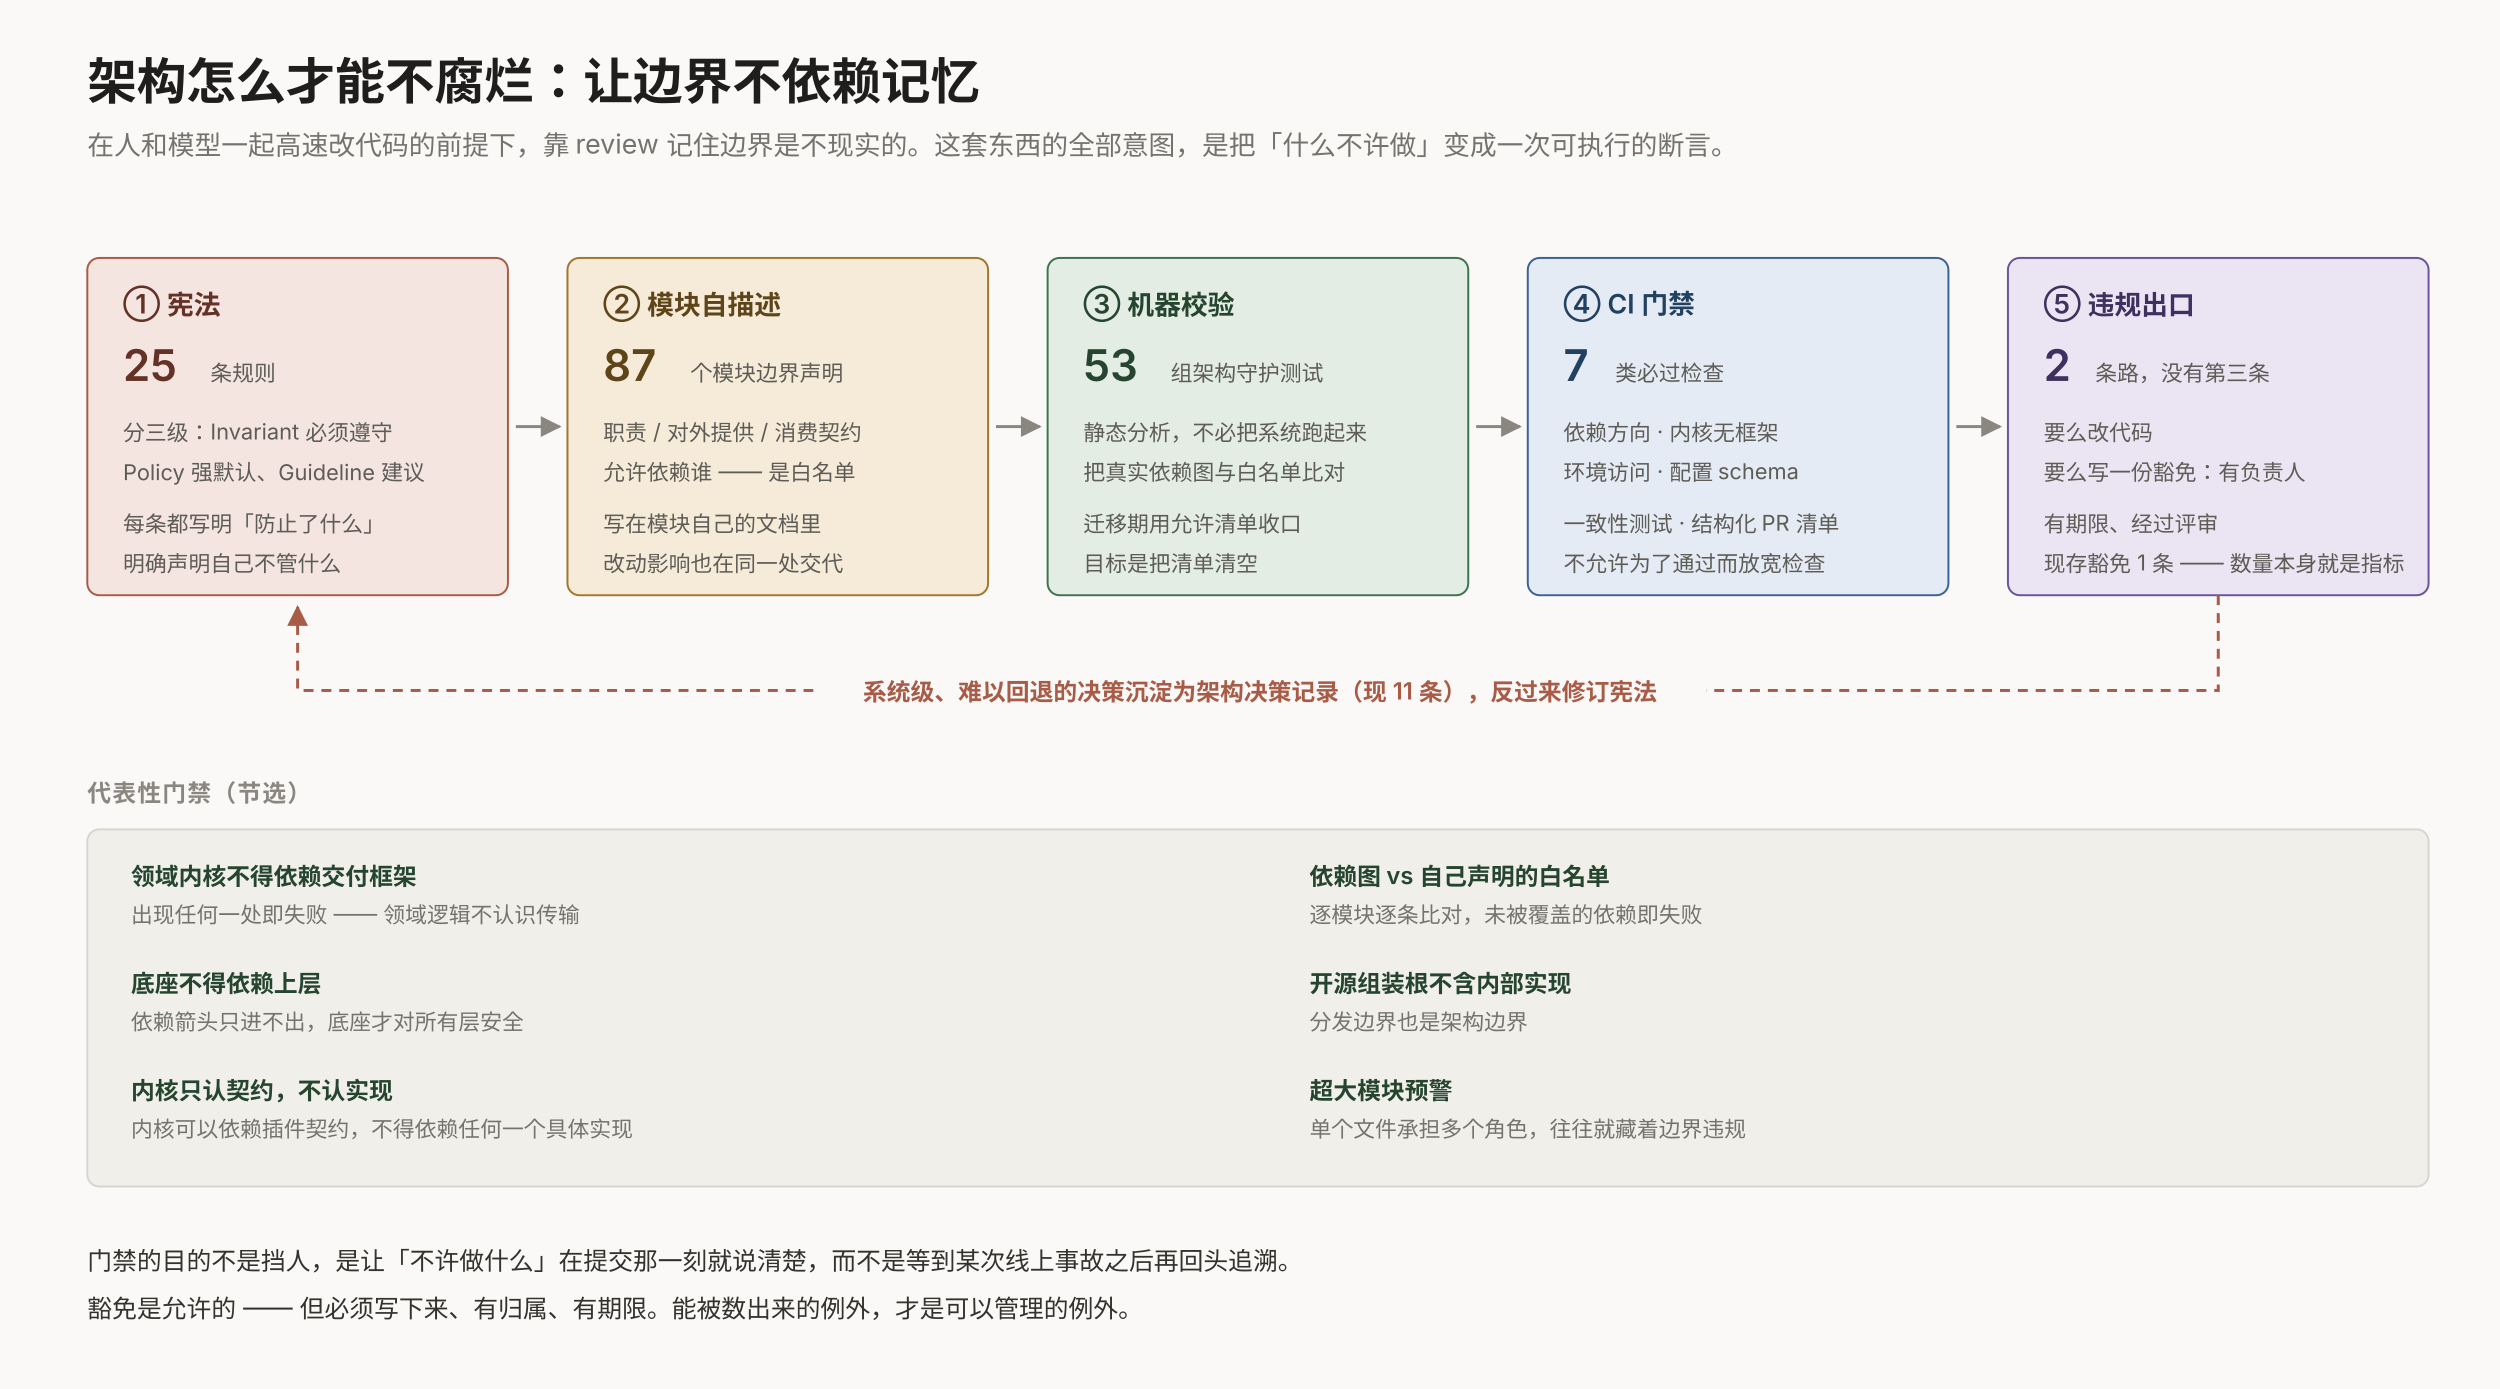
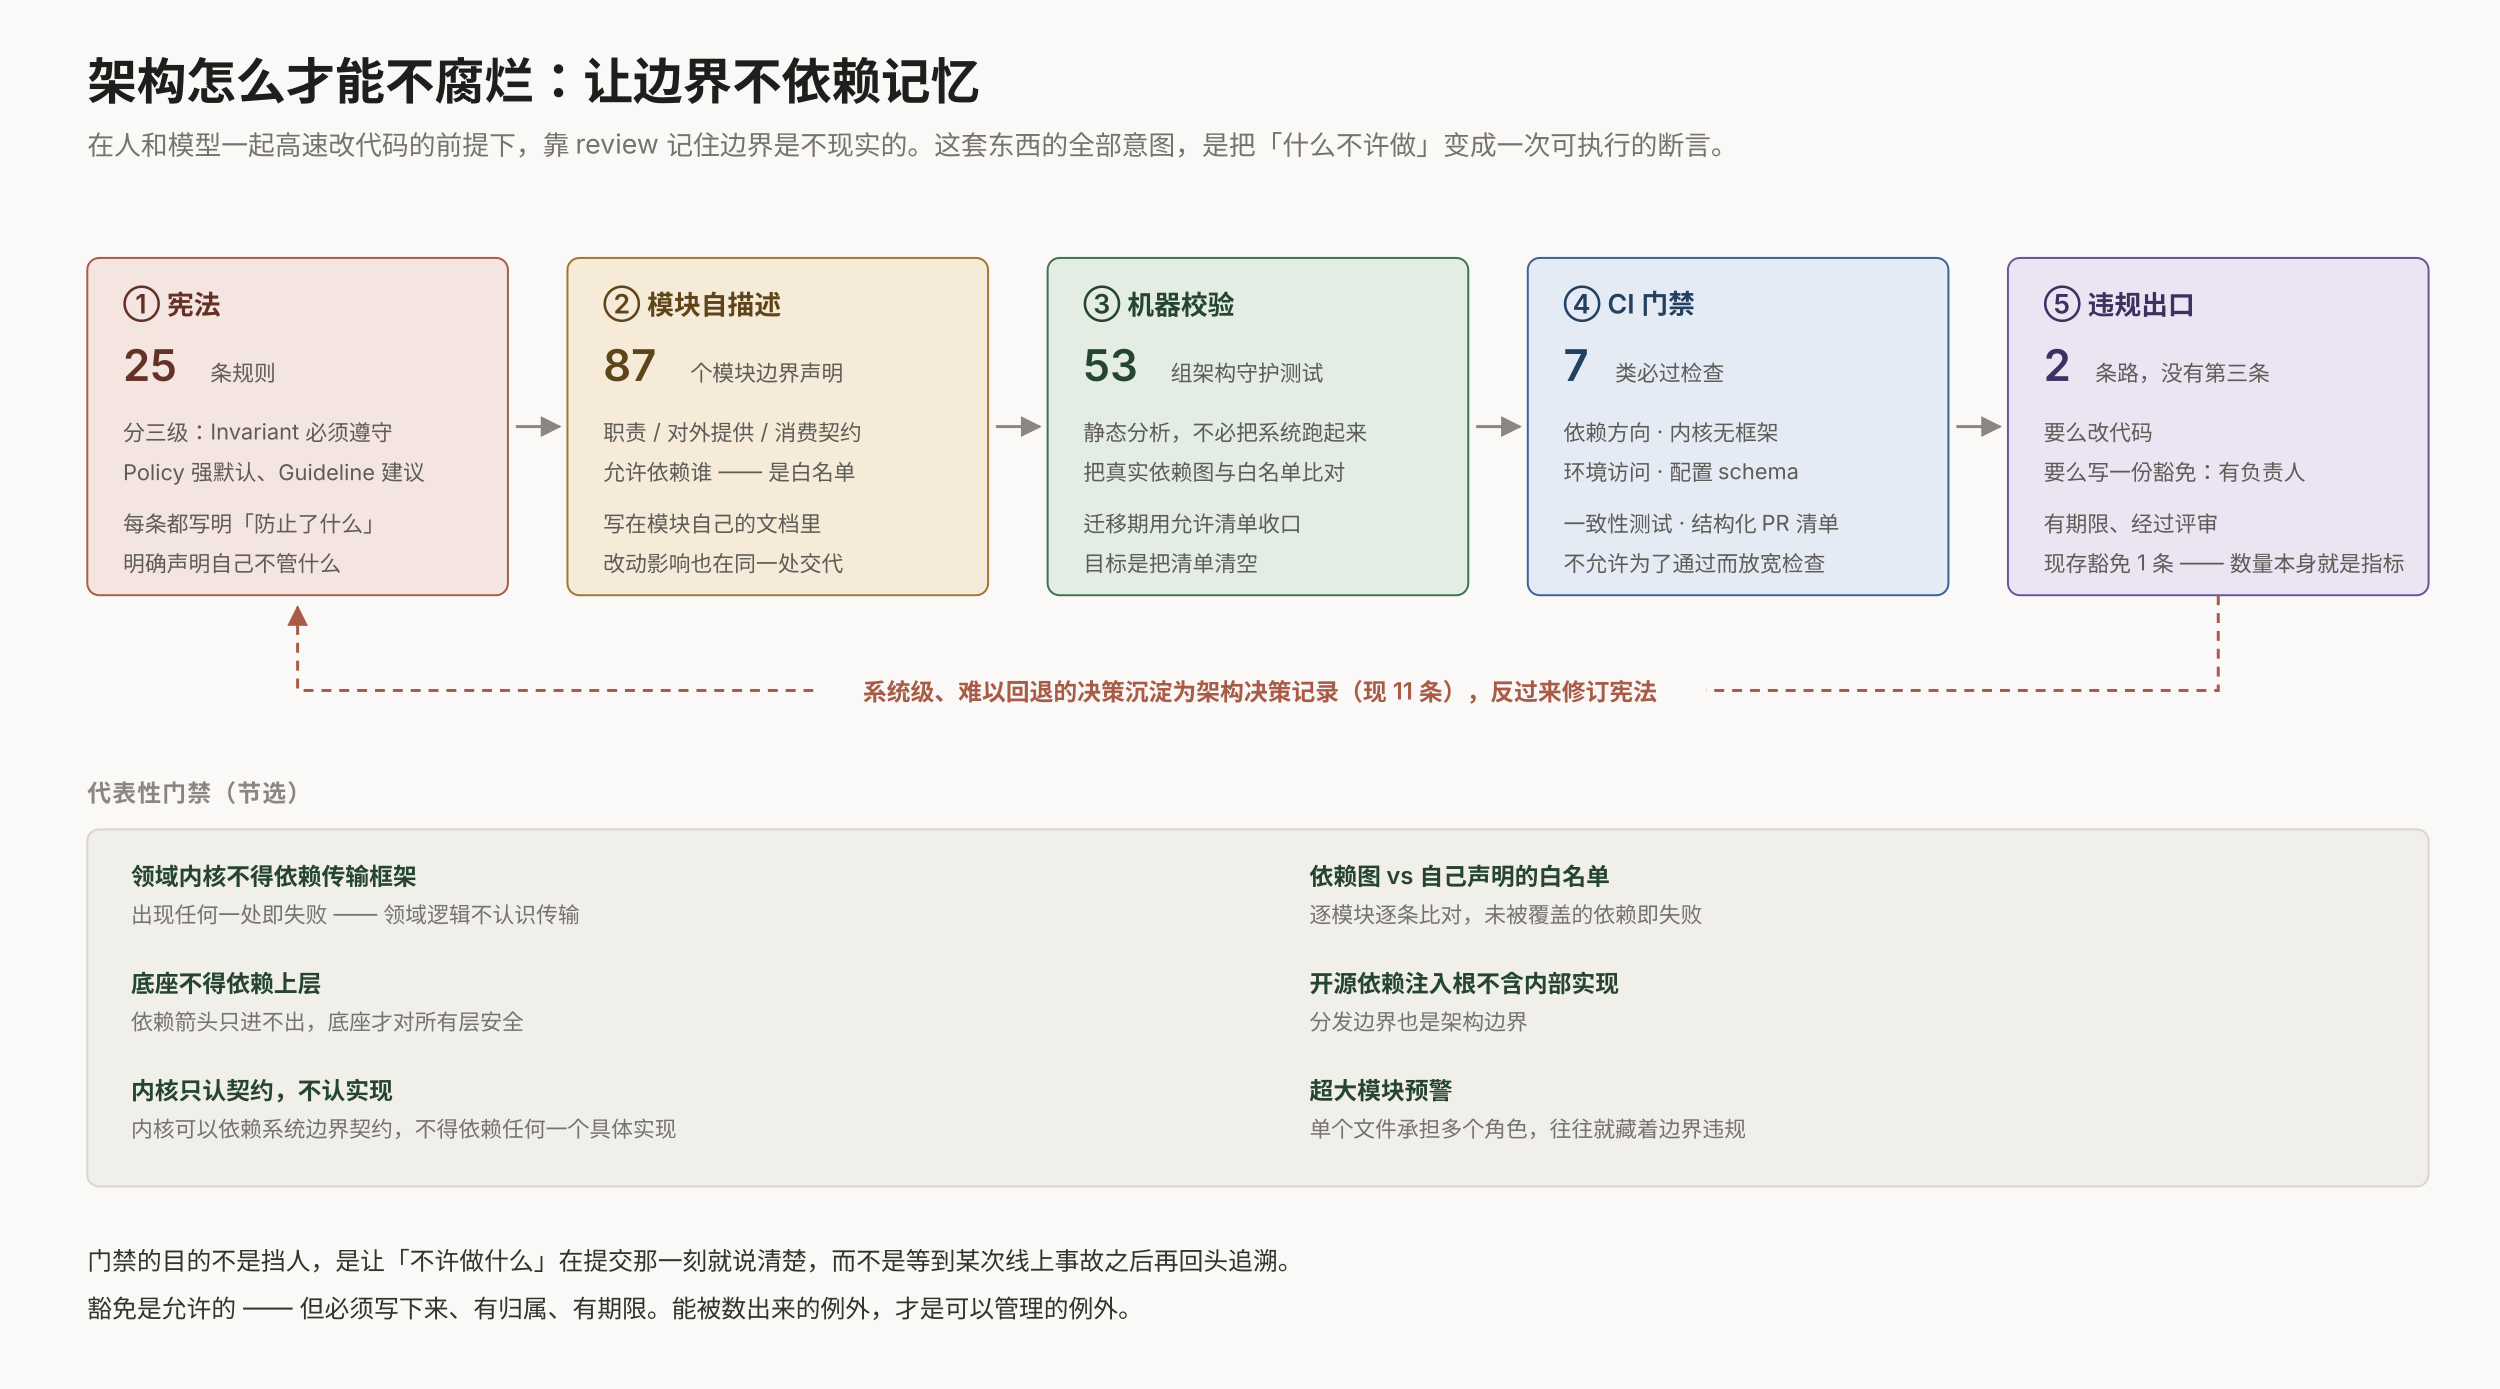
<svg xmlns="http://www.w3.org/2000/svg" viewBox="0 0 1260 700" width="1260" height="700" role="img" aria-label="架构治理闭环">
  <style>
    .t{font-family:-apple-system,BlinkMacSystemFont,"Segoe UI","PingFang SC","Hiragino Sans GB","Microsoft YaHei","Noto Sans SC",sans-serif}
    .m{font-family:"SF Mono","JetBrains Mono",Menlo,Consolas,monospace}
    .title{font-size:25px;font-weight:600;fill:#1F1E1C}
    .sub{font-size:13.5px;fill:#75736E}
    .bt{font-size:13.5px;font-weight:600}
    .bn{font-size:22px;font-weight:600}
    .bd{font-size:11px;fill:#5E5C57}
    .lbl{font-size:12px;font-weight:600;fill:#8A8781;letter-spacing:.05em}
    .loop{font-size:12px;fill:#A85C47;font-weight:600}
    .gm{font-size:12px;font-weight:600}
    .gd{font-size:11px;fill:#75736E}
    .ft{font-size:12.5px;fill:#33322E}
  </style>
  <rect width="1260" height="700" fill="#FAF9F7" />
  <defs>
    <marker id="d1" viewBox="0 0 10 10" refX="9" refY="5" markerWidth="7" markerHeight="7" orient="auto">
      <path d="M 0 0 L 10 5 L 0 10 z" fill="#8A8781" />
    </marker>
    <marker id="d2" viewBox="0 0 10 10" refX="9" refY="5" markerWidth="7" markerHeight="7" orient="auto">
      <path d="M 0 0 L 10 5 L 0 10 z" fill="#A85C47" />
    </marker>
  </defs>
  <g class="t">
    <text x="44" y="50" class="title">架构怎么才能不腐烂：让边界不依赖记忆</text>
    <text x="44" y="78" class="sub">在人和模型一起高速改代码的前提下，靠 review 记住边界是不现实的。这套东西的全部意图，是把「什么不许做」变成一次可执行的断言。</text>
    <rect x="44" y="130" width="212" height="170" rx="6" fill="#F5E5E0" stroke="#A85C47" />
    <text x="62" y="158" class="bt" fill="#643127">① 宪法</text>
    <text x="62" y="192" class="bn" fill="#643127">25</text>
    <text x="106" y="192" class="bd">条规则</text>
    <text x="62" y="222" class="bd">分三级：Invariant 必须遵守</text>
    <text x="62" y="242" class="bd">Policy 强默认、Guideline 建议</text>
    <text x="62" y="268" class="bd">每条都写明「防止了什么」</text>
    <text x="62" y="288" class="bd">明确声明自己不管什么</text>
    <rect x="286" y="130" width="212" height="170" rx="6" fill="#F6EBD8" stroke="#A1762E" />
    <text x="304" y="158" class="bt" fill="#5E4519">② 模块自描述</text>
    <text x="304" y="192" class="bn" fill="#5E4519">87</text>
    <text x="348" y="192" class="bd">个模块边界声明</text>
    <text x="304" y="222" class="bd">职责 / 对外提供 / 消费契约</text>
    <text x="304" y="242" class="bd">允许依赖谁 —— 是白名单</text>
    <text x="304" y="268" class="bd">写在模块自己的文档里</text>
    <text x="304" y="288" class="bd">改动影响也在同一处交代</text>
    <rect x="528" y="130" width="212" height="170" rx="6" fill="#E3EDE4" stroke="#3F7350" />
    <text x="546" y="158" class="bt" fill="#26452F">③ 机器校验</text>
    <text x="546" y="192" class="bn" fill="#26452F">53</text>
    <text x="590" y="192" class="bd">组架构守护测试</text>
    <text x="546" y="222" class="bd">静态分析，不必把系统跑起来</text>
    <text x="546" y="242" class="bd">把真实依赖图与白名单比对</text>
    <text x="546" y="268" class="bd">迁移期用允许清单收口</text>
    <text x="546" y="288" class="bd">目标是把清单清空</text>
    <rect x="770" y="130" width="212" height="170" rx="6" fill="#E4EBF5" stroke="#3C6198" />
    <text x="788" y="158" class="bt" fill="#22405F">④ CI 门禁</text>
    <text x="788" y="192" class="bn" fill="#22405F">7</text>
    <text x="814" y="192" class="bd">类必过检查</text>
    <text x="788" y="222" class="bd">依赖方向 · 内核无框架</text>
    <text x="788" y="242" class="bd">环境访问 · 配置 schema</text>
    <text x="788" y="268" class="bd">一致性测试 · 结构化 PR 清单</text>
    <text x="788" y="288" class="bd">不允许为了通过而放宽检查</text>
    <rect x="1012" y="130" width="212" height="170" rx="6" fill="#EBE5F3" stroke="#69539B" />
    <text x="1030" y="158" class="bt" fill="#3E315F">⑤ 违规出口</text>
    <text x="1030" y="192" class="bn" fill="#3E315F">2</text>
    <text x="1056" y="192" class="bd">条路，没有第三条</text>
    <text x="1030" y="222" class="bd">要么改代码</text>
    <text x="1030" y="242" class="bd">要么写一份豁免：有负责人</text>
    <text x="1030" y="268" class="bd">有期限、经过评审</text>
    <text x="1030" y="288" class="bd">现存豁免 1 条 —— 数量本身就是指标</text>
    <line x1="260" y1="215" x2="282" y2="215" stroke="#8A8781" stroke-width="1.5" marker-end="url(#d1)" />
    <line x1="502" y1="215" x2="524" y2="215" stroke="#8A8781" stroke-width="1.5" marker-end="url(#d1)" />
    <line x1="744" y1="215" x2="766" y2="215" stroke="#8A8781" stroke-width="1.5" marker-end="url(#d1)" />
    <line x1="986" y1="215" x2="1008" y2="215" stroke="#8A8781" stroke-width="1.5" marker-end="url(#d1)" />
    <path d="M 1118 300 L 1118 348 L 150 348 L 150 306" fill="none" stroke="#A85C47" stroke-width="1.5" stroke-dasharray="5 4" marker-end="url(#d2)" />
    <rect x="410" y="334" width="450" height="28" rx="14" fill="#FAF9F7" />
    <text x="635" y="353" class="loop" text-anchor="middle">系统级、难以回退的决策沉淀为架构决策记录（现 11 条），反过来修订宪法</text>
    <text x="44" y="404" class="lbl">代表性门禁（节选）</text>
    <rect x="44" y="418" width="1180" height="180" rx="6" fill="#F1EFEA" stroke="#D8D5CF" />
-     <text x="66" y="446" class="gm" fill="#26452F">领域内核不得依赖交付框架</text>
+     <text x="66" y="446" class="gm" fill="#26452F">领域内核不得依赖传输框架</text>
    <text x="66" y="465" class="gd">出现任何一处即失败 —— 领域逻辑不认识传输</text>
    <text x="66" y="500" class="gm" fill="#26452F">底座不得依赖上层</text>
    <text x="66" y="519" class="gd">依赖箭头只进不出，底座才对所有层安全</text>
    <text x="66" y="554" class="gm" fill="#26452F">内核只认契约，不认实现</text>
-     <text x="66" y="573" class="gd">内核可以依赖插件契约，不得依赖任何一个具体实现</text>
+     <text x="66" y="573" class="gd">内核可以依赖系统边界契约，不得依赖任何一个具体实现</text>
    <text x="660" y="446" class="gm" fill="#26452F">依赖图 vs 自己声明的白名单</text>
    <text x="660" y="465" class="gd">逐模块逐条比对，未被覆盖的依赖即失败</text>
-     <text x="660" y="500" class="gm" fill="#26452F">开源组装根不含内部实现</text>
+     <text x="660" y="500" class="gm" fill="#26452F">开源依赖注入根不含内部实现</text>
    <text x="660" y="519" class="gd">分发边界也是架构边界</text>
    <text x="660" y="554" class="gm" fill="#26452F">超大模块预警</text>
    <text x="660" y="573" class="gd">单个文件承担多个角色，往往就藏着边界违规</text>
    <text x="44" y="640" class="ft">门禁的目的不是挡人，是让「不许做什么」在提交那一刻就说清楚，而不是等到某次线上事故之后再回头追溯。</text>
    <text x="44" y="664" class="ft">豁免是允许的 —— 但必须写下来、有归属、有期限。能被数出来的例外，才是可以管理的例外。</text>
  </g>
</svg>
